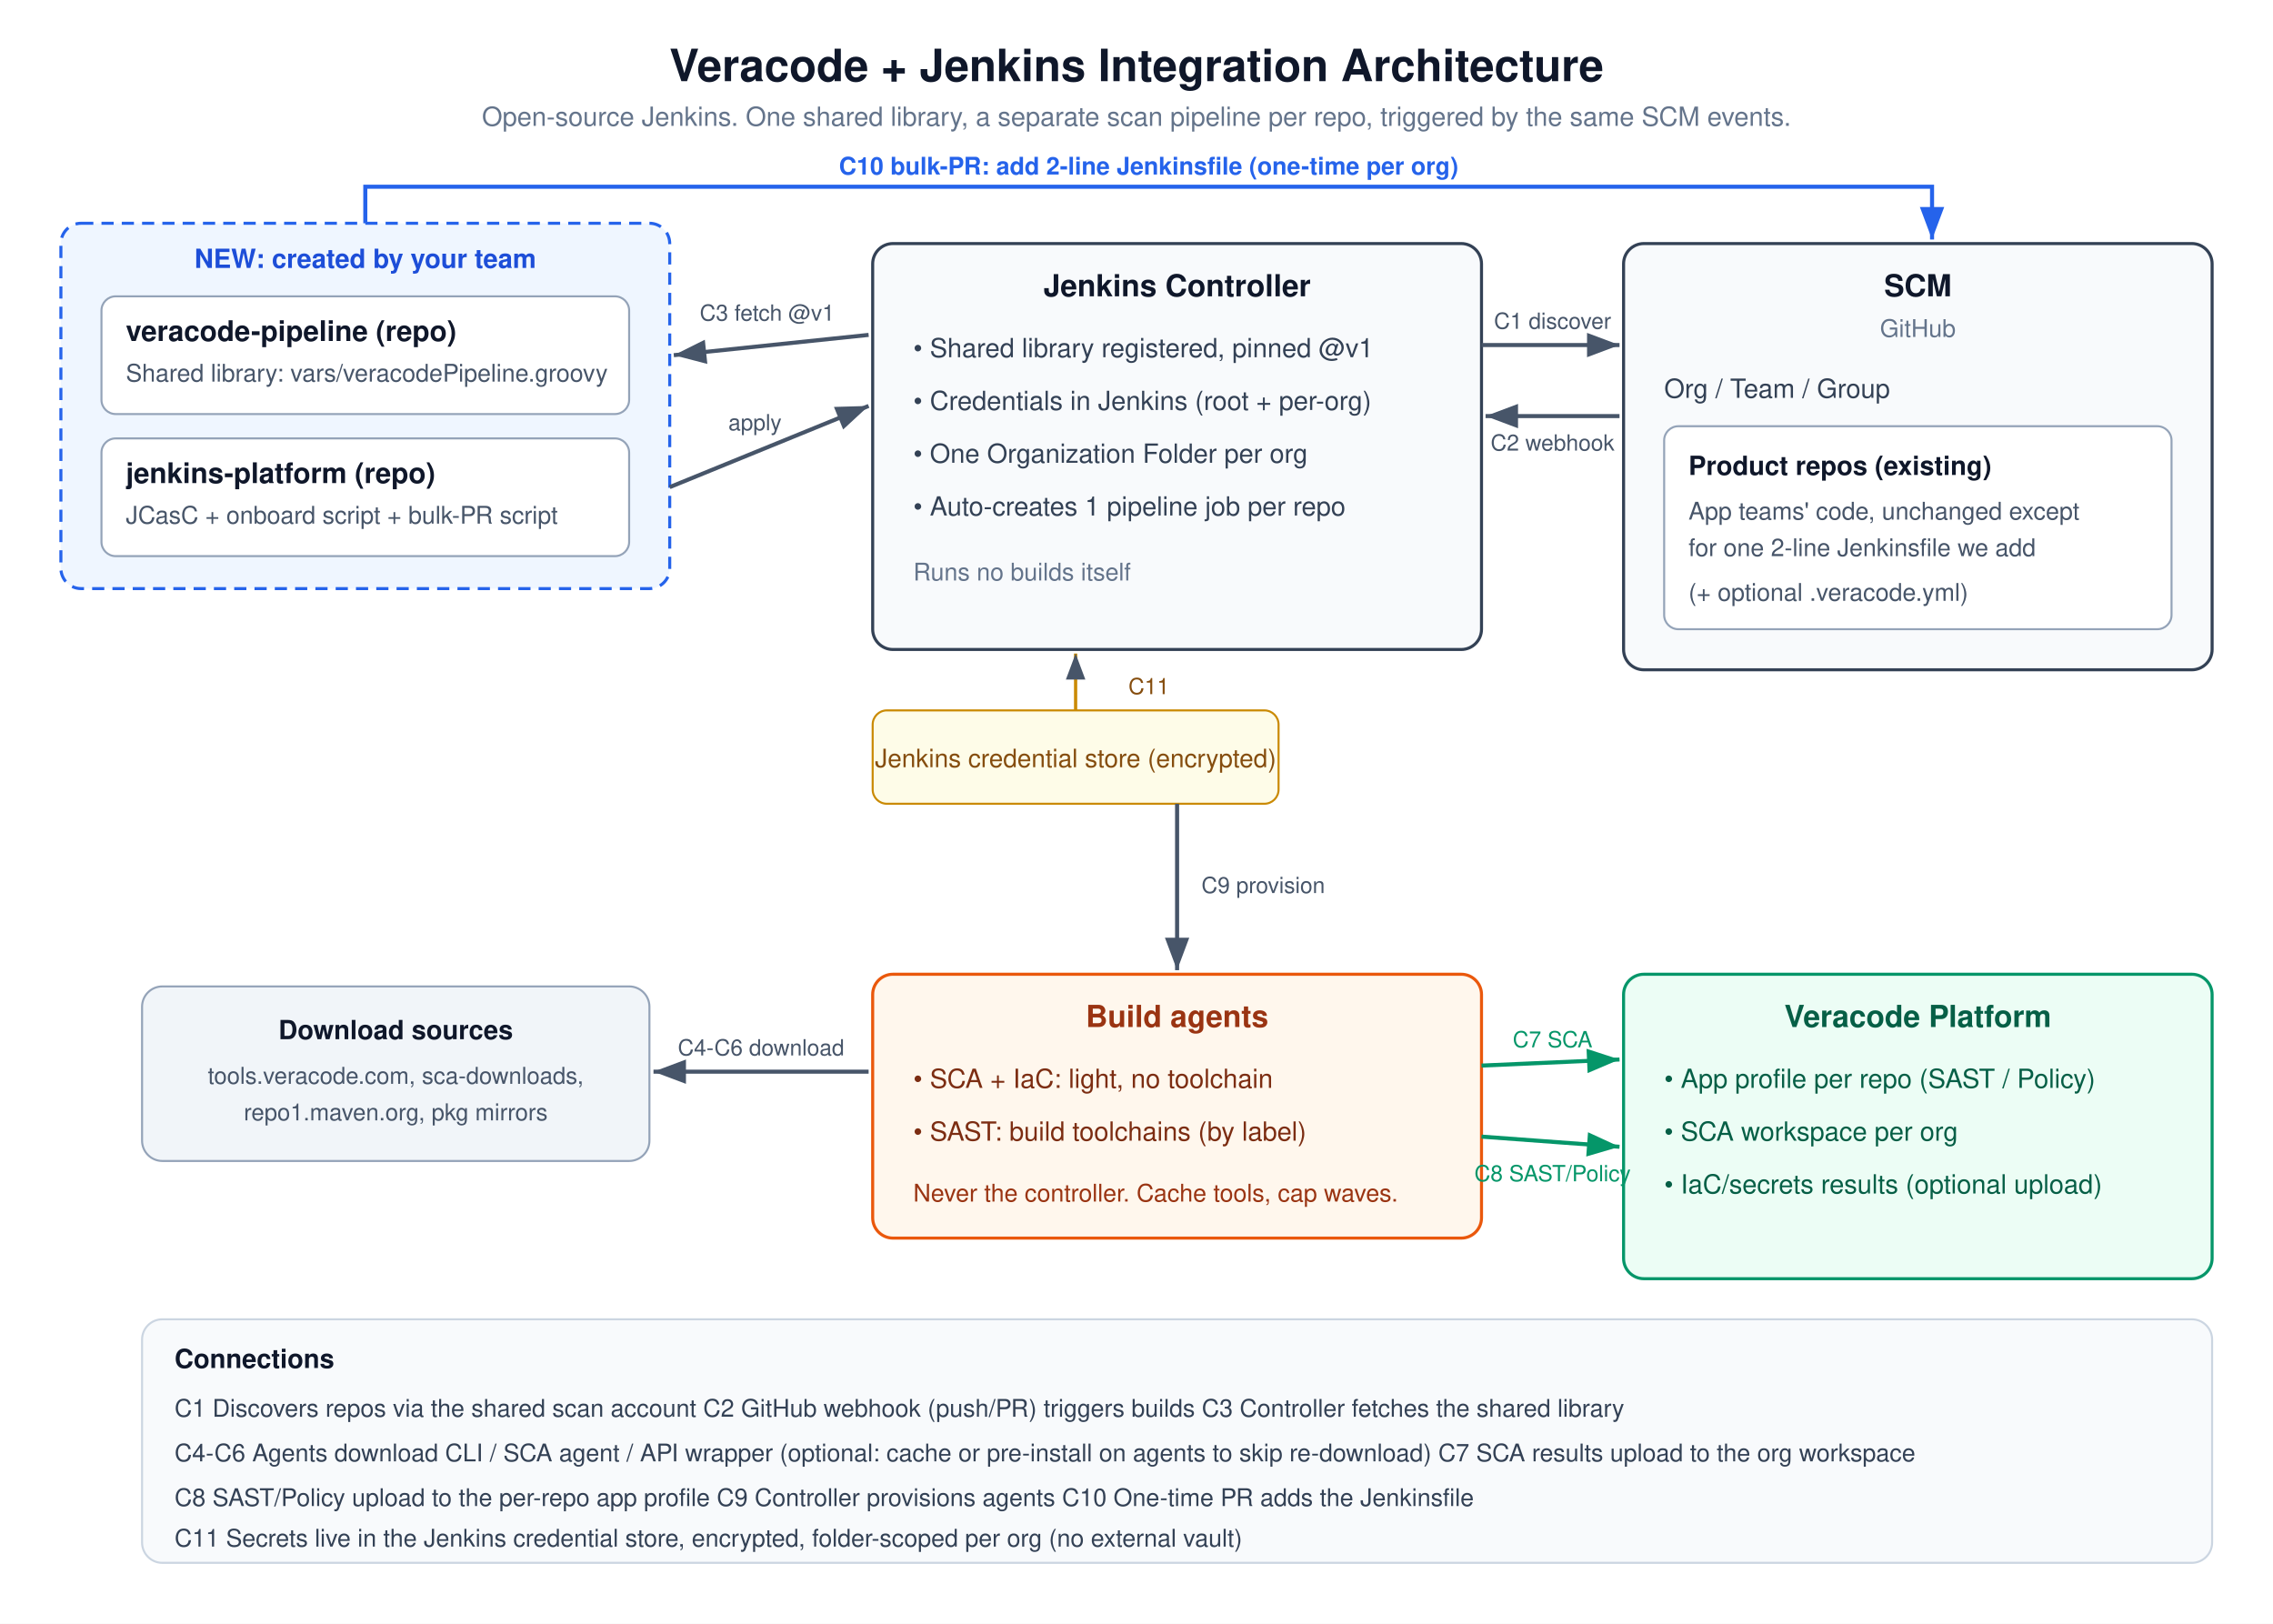
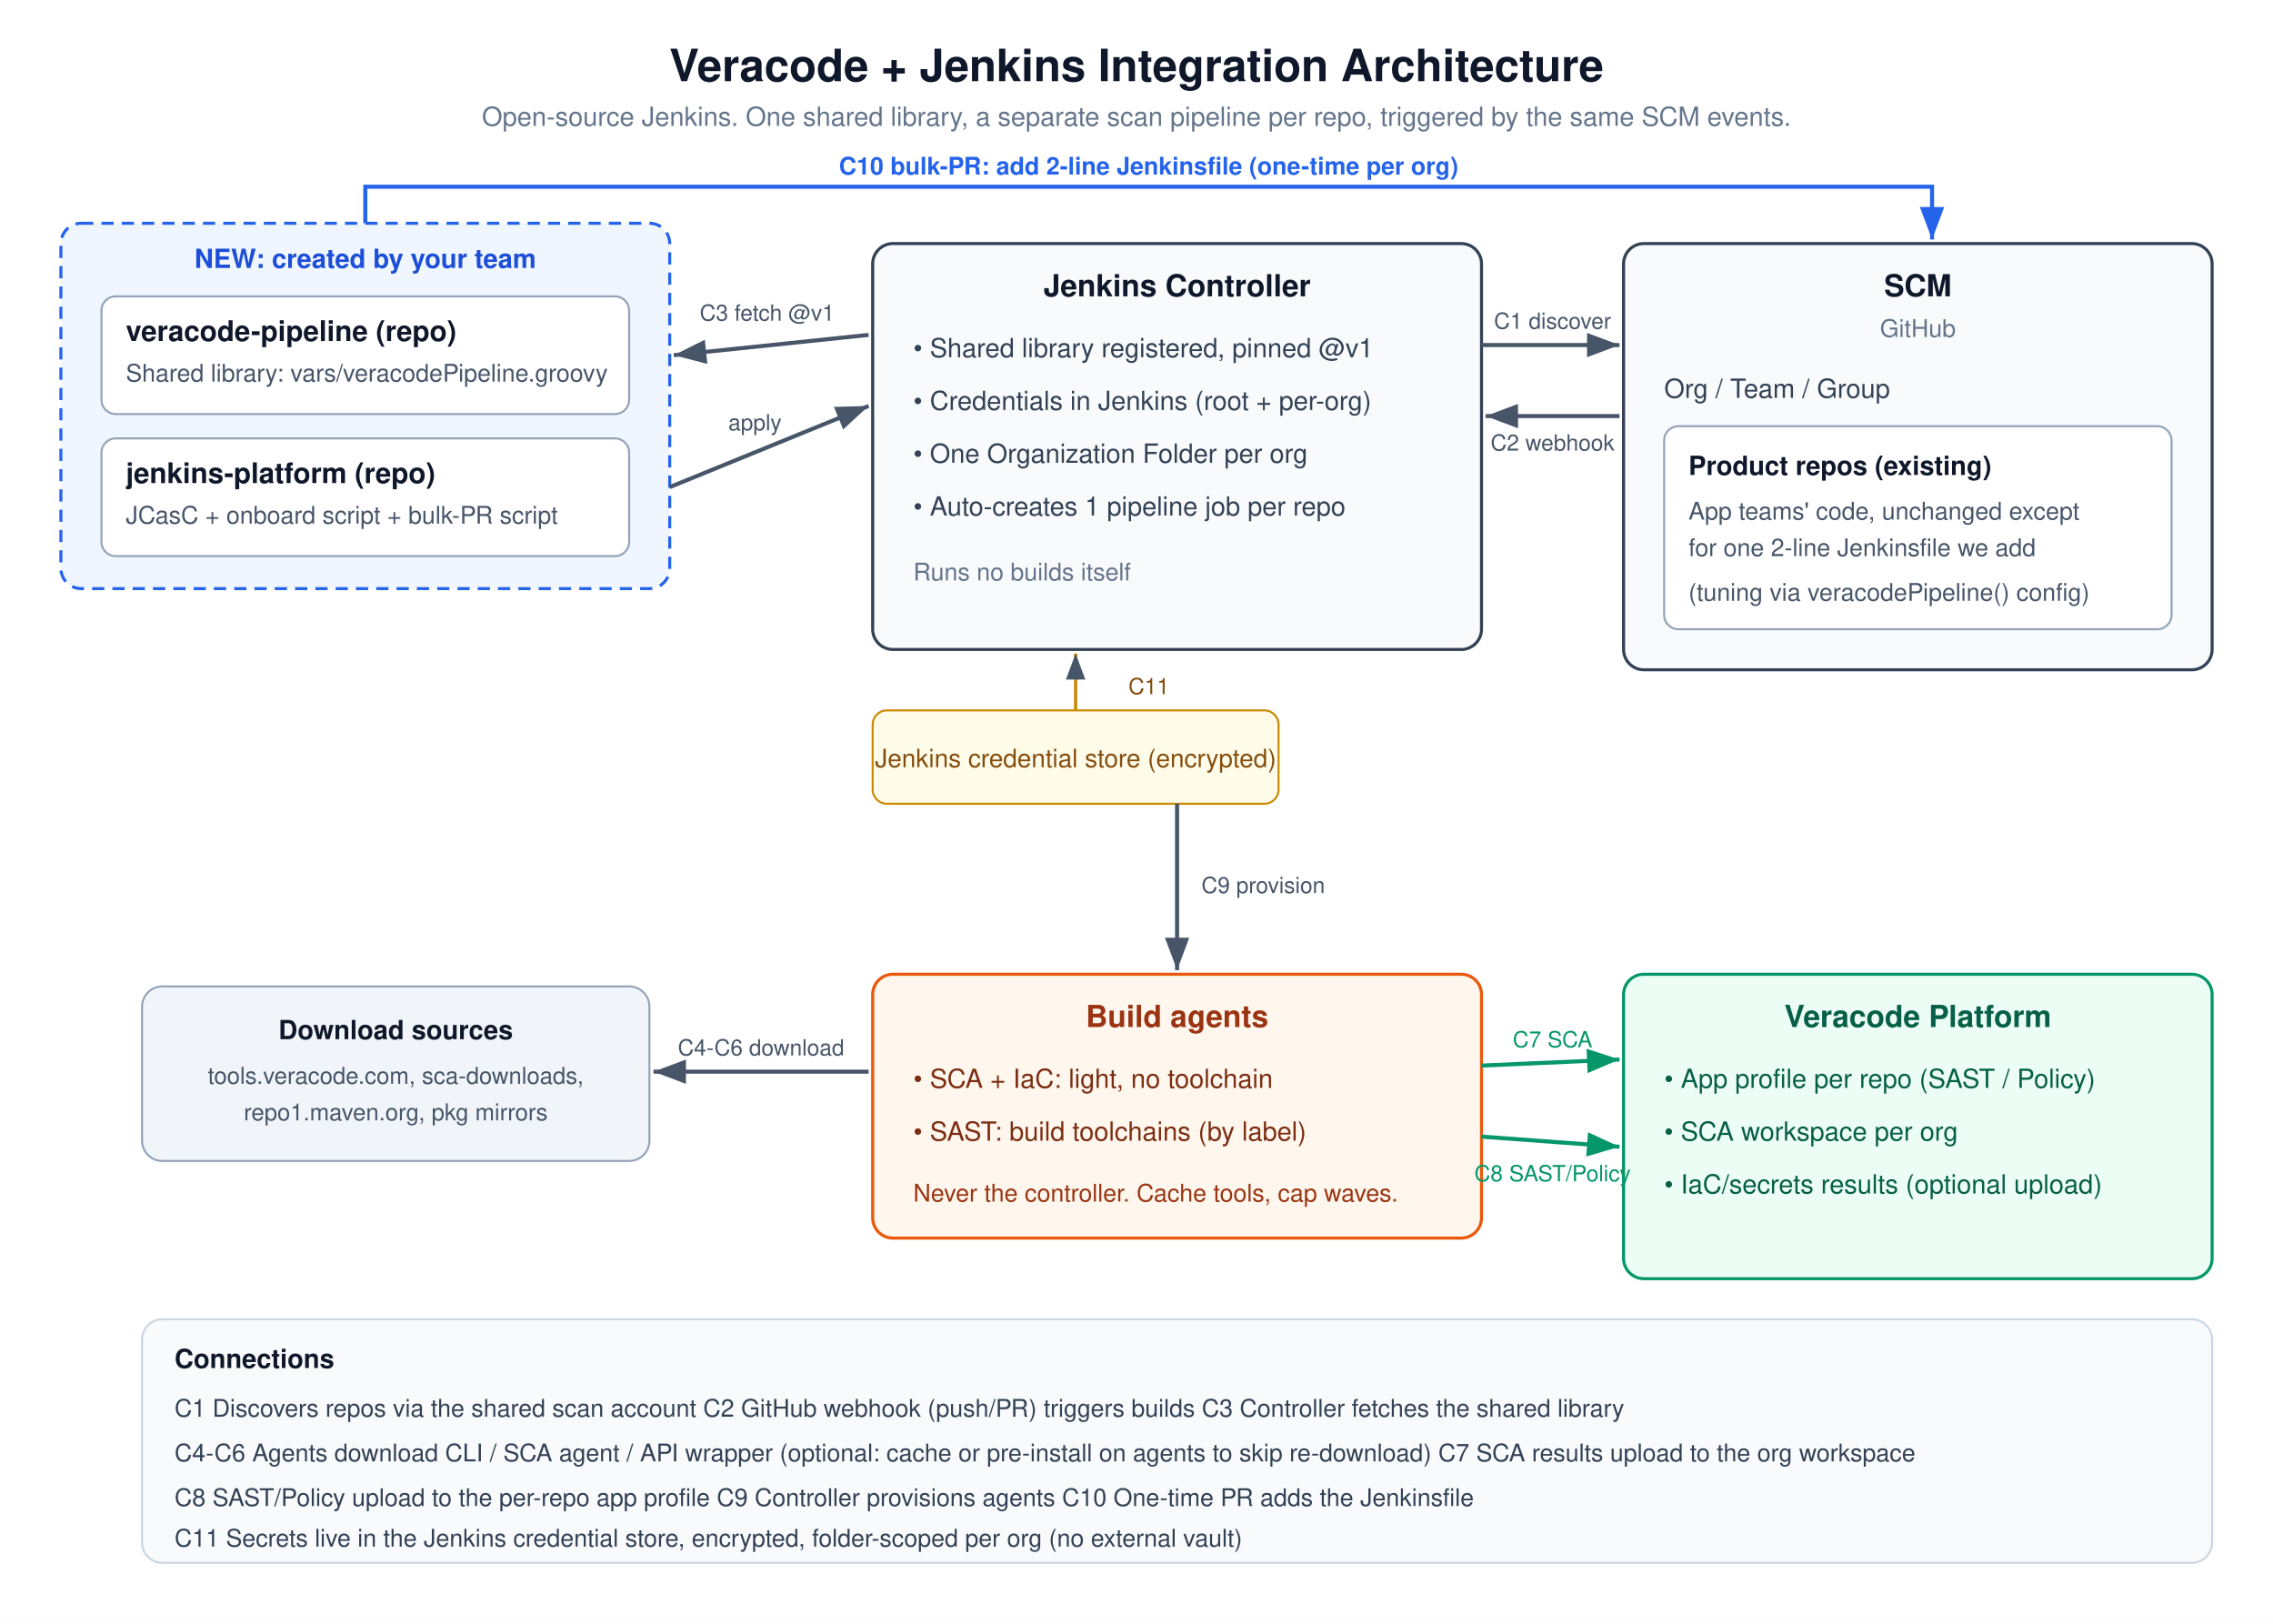
<svg xmlns="http://www.w3.org/2000/svg" viewBox="0 0 1120 800" font-family="Segoe UI, Helvetica, Arial, sans-serif">
  <defs>
    <marker id="arrow" markerWidth="10" markerHeight="10" refX="8" refY="3" orient="auto" markerUnits="strokeWidth">
      <path d="M0,0 L8,3 L0,6 Z" fill="#475569" />
    </marker>
    <marker id="arrowblue" markerWidth="10" markerHeight="10" refX="8" refY="3" orient="auto" markerUnits="strokeWidth">
      <path d="M0,0 L8,3 L0,6 Z" fill="#2563eb" />
    </marker>
    <marker id="arrowgreen" markerWidth="10" markerHeight="10" refX="8" refY="3" orient="auto" markerUnits="strokeWidth">
      <path d="M0,0 L8,3 L0,6 Z" fill="#059669" />
    </marker>
  </defs>
  <rect x="0" y="0" width="1120" height="800" fill="#ffffff" />
  <text x="560" y="40" text-anchor="middle" font-size="22" font-weight="700" fill="#0f172a">Veracode + Jenkins Integration Architecture</text>
  <text x="560" y="62" text-anchor="middle" font-size="13" fill="#64748b">Open-source Jenkins. One shared library, a separate scan pipeline per repo, triggered by the same SCM events.</text>
  <polyline points="180,120 180,92 952,92 952,118" fill="none" stroke="#2563eb" stroke-width="2" marker-end="url(#arrowblue)" />
  <text x="566" y="86" text-anchor="middle" font-size="12" fill="#2563eb" font-weight="600">C10  bulk-PR: add 2-line Jenkinsfile (one-time per org)</text>
  <rect x="30" y="110" width="300" height="180" rx="10" fill="#eff6ff" stroke="#2563eb" stroke-width="1.5" stroke-dasharray="6 4" />
  <text x="180" y="132" text-anchor="middle" font-size="13" font-weight="700" fill="#1d4ed8">NEW: created by your team</text>
  <rect x="50" y="146" width="260" height="58" rx="7" fill="#ffffff" stroke="#94a3b8" />
  <text x="62" y="168" font-size="14" font-weight="700" fill="#0f172a">veracode-pipeline (repo)</text>
  <text x="62" y="188" font-size="12" fill="#475569">Shared library: vars/veracodePipeline.groovy</text>
  <rect x="50" y="216" width="260" height="58" rx="7" fill="#ffffff" stroke="#94a3b8" />
  <text x="62" y="238" font-size="14" font-weight="700" fill="#0f172a">jenkins-platform (repo)</text>
  <text x="62" y="258" font-size="12" fill="#475569">JCasC + onboard script + bulk-PR script</text>
  <rect x="430" y="120" width="300" height="200" rx="10" fill="#f8fafc" stroke="#334155" stroke-width="1.5" />
  <text x="580" y="146" text-anchor="middle" font-size="15" font-weight="700" fill="#0f172a">Jenkins Controller</text>
  <text x="450" y="176" font-size="13" fill="#334155">• Shared library registered, pinned @v1</text>
  <text x="450" y="202" font-size="13" fill="#334155">• Credentials in Jenkins (root + per-org)</text>
  <text x="450" y="228" font-size="13" fill="#334155">• One Organization Folder per org</text>
  <text x="450" y="254" font-size="13" fill="#334155">• Auto-creates 1 pipeline job per repo</text>
  <text x="450" y="286" font-size="12" fill="#64748b">Runs no builds itself</text>
  <rect x="430" y="350" width="200" height="46" rx="7" fill="#fefce8" stroke="#ca8a04" />
  <text x="530" y="378" text-anchor="middle" font-size="12.5" fill="#854d0e">Jenkins credential store (encrypted)</text>
  <rect x="430" y="480" width="300" height="130" rx="10" fill="#fff7ed" stroke="#ea580c" stroke-width="1.5" />
  <text x="580" y="506" text-anchor="middle" font-size="15" font-weight="700" fill="#9a3412">Build agents</text>
  <text x="450" y="536" font-size="13" fill="#7c2d12">• SCA + IaC: light, no toolchain</text>
  <text x="450" y="562" font-size="13" fill="#7c2d12">• SAST: build toolchains (by label)</text>
  <text x="450" y="592" font-size="12" fill="#9a3412">Never the controller. Cache tools, cap waves.</text>
  <rect x="70" y="486" width="250" height="86" rx="10" fill="#f1f5f9" stroke="#94a3b8" />
  <text x="195" y="512" text-anchor="middle" font-size="13" font-weight="700" fill="#0f172a">Download sources</text>
  <text x="195" y="534" text-anchor="middle" font-size="11.5" fill="#475569">tools.veracode.com, sca-downloads,</text>
  <text x="195" y="552" text-anchor="middle" font-size="11.5" fill="#475569">repo1.maven.org, pkg mirrors</text>
  <rect x="800" y="120" width="290" height="210" rx="10" fill="#f8fafc" stroke="#334155" stroke-width="1.5" />
  <text x="945" y="146" text-anchor="middle" font-size="15" font-weight="700" fill="#0f172a">SCM</text>
  <text x="945" y="166" text-anchor="middle" font-size="12" fill="#64748b">GitHub</text>
  <text x="820" y="196" font-size="13" fill="#334155">Org / Team / Group</text>
  <rect x="820" y="210" width="250" height="100" rx="7" fill="#ffffff" stroke="#94a3b8" />
  <text x="832" y="234" font-size="13" font-weight="700" fill="#0f172a">Product repos (existing)</text>
  <text x="832" y="256" font-size="12" fill="#475569">App teams' code, unchanged except</text>
  <text x="832" y="274" font-size="12" fill="#475569">for one 2-line Jenkinsfile we add</text>
-   <text x="832" y="296" font-size="12" fill="#475569">(+ optional .veracode.yml)</text>
+   <text x="832" y="296" font-size="12" fill="#475569">(tuning via veracodePipeline() config)</text>
  <rect x="800" y="480" width="290" height="150" rx="10" fill="#ecfdf5" stroke="#059669" stroke-width="1.5" />
  <text x="945" y="506" text-anchor="middle" font-size="15" font-weight="700" fill="#065f46">Veracode Platform</text>
  <text x="820" y="536" font-size="13" fill="#065f46">• App profile per repo (SAST / Policy)</text>
  <text x="820" y="562" font-size="13" fill="#065f46">• SCA workspace per org</text>
  <text x="820" y="588" font-size="13" fill="#065f46">• IaC/secrets results (optional upload)</text>
  <line x1="330" y1="240" x2="428" y2="200" stroke="#475569" stroke-width="2" marker-end="url(#arrow)" />
  <text x="372" y="212" text-anchor="middle" font-size="11" fill="#475569">apply</text>
  <line x1="428" y1="165" x2="332" y2="175" stroke="#475569" stroke-width="2" marker-end="url(#arrow)" />
  <text x="378" y="158" text-anchor="middle" font-size="11" fill="#475569">C3 fetch @v1</text>
  <line x1="730" y1="170" x2="798" y2="170" stroke="#475569" stroke-width="2" marker-end="url(#arrow)" />
  <text x="765" y="162" text-anchor="middle" font-size="11" fill="#475569">C1 discover</text>
  <line x1="798" y1="205" x2="732" y2="205" stroke="#475569" stroke-width="2" marker-end="url(#arrow)" />
  <text x="765" y="222" text-anchor="middle" font-size="11" fill="#475569">C2 webhook</text>
  <line x1="580" y1="396" x2="580" y2="478" stroke="#475569" stroke-width="2" marker-end="url(#arrow)" />
  <text x="592" y="440" font-size="11" fill="#475569">C9 provision</text>
  <line x1="530" y1="350" x2="530" y2="322" stroke="#ca8a04" stroke-width="1.6" marker-end="url(#arrow)" />
  <text x="556" y="342" font-size="11" fill="#854d0e">C11</text>
  <line x1="428" y1="528" x2="322" y2="528" stroke="#475569" stroke-width="2" marker-end="url(#arrow)" />
  <text x="375" y="520" text-anchor="middle" font-size="11" fill="#475569">C4-C6 download</text>
  <line x1="730" y1="525" x2="798" y2="522" stroke="#059669" stroke-width="2" marker-end="url(#arrowgreen)" />
  <text x="765" y="516" text-anchor="middle" font-size="11" fill="#059669">C7 SCA</text>
  <line x1="730" y1="560" x2="798" y2="565" stroke="#059669" stroke-width="2" marker-end="url(#arrowgreen)" />
  <text x="765" y="582" text-anchor="middle" font-size="11" fill="#059669">C8 SAST/Policy</text>
  <rect x="70" y="650" width="1020" height="120" rx="10" fill="#f8fafc" stroke="#cbd5e1" />
  <text x="86" y="674" font-size="13" font-weight="700" fill="#0f172a">Connections</text>
  <text x="86" y="698" font-size="12" fill="#334155">C1  Discovers repos via the shared scan account      C2  GitHub webhook (push/PR) triggers builds      C3  Controller fetches the shared library</text>
  <text x="86" y="720" font-size="12" fill="#334155">C4-C6  Agents download CLI / SCA agent / API wrapper (optional: cache or pre-install on agents to skip re-download)      C7  SCA results upload to the org workspace</text>
  <text x="86" y="742" font-size="12" fill="#334155">C8  SAST/Policy upload to the per-repo app profile      C9  Controller provisions agents      C10  One-time PR adds the Jenkinsfile</text>
  <text x="86" y="762" font-size="12" fill="#334155">C11  Secrets live in the Jenkins credential store, encrypted, folder-scoped per org (no external vault)</text>
</svg>
